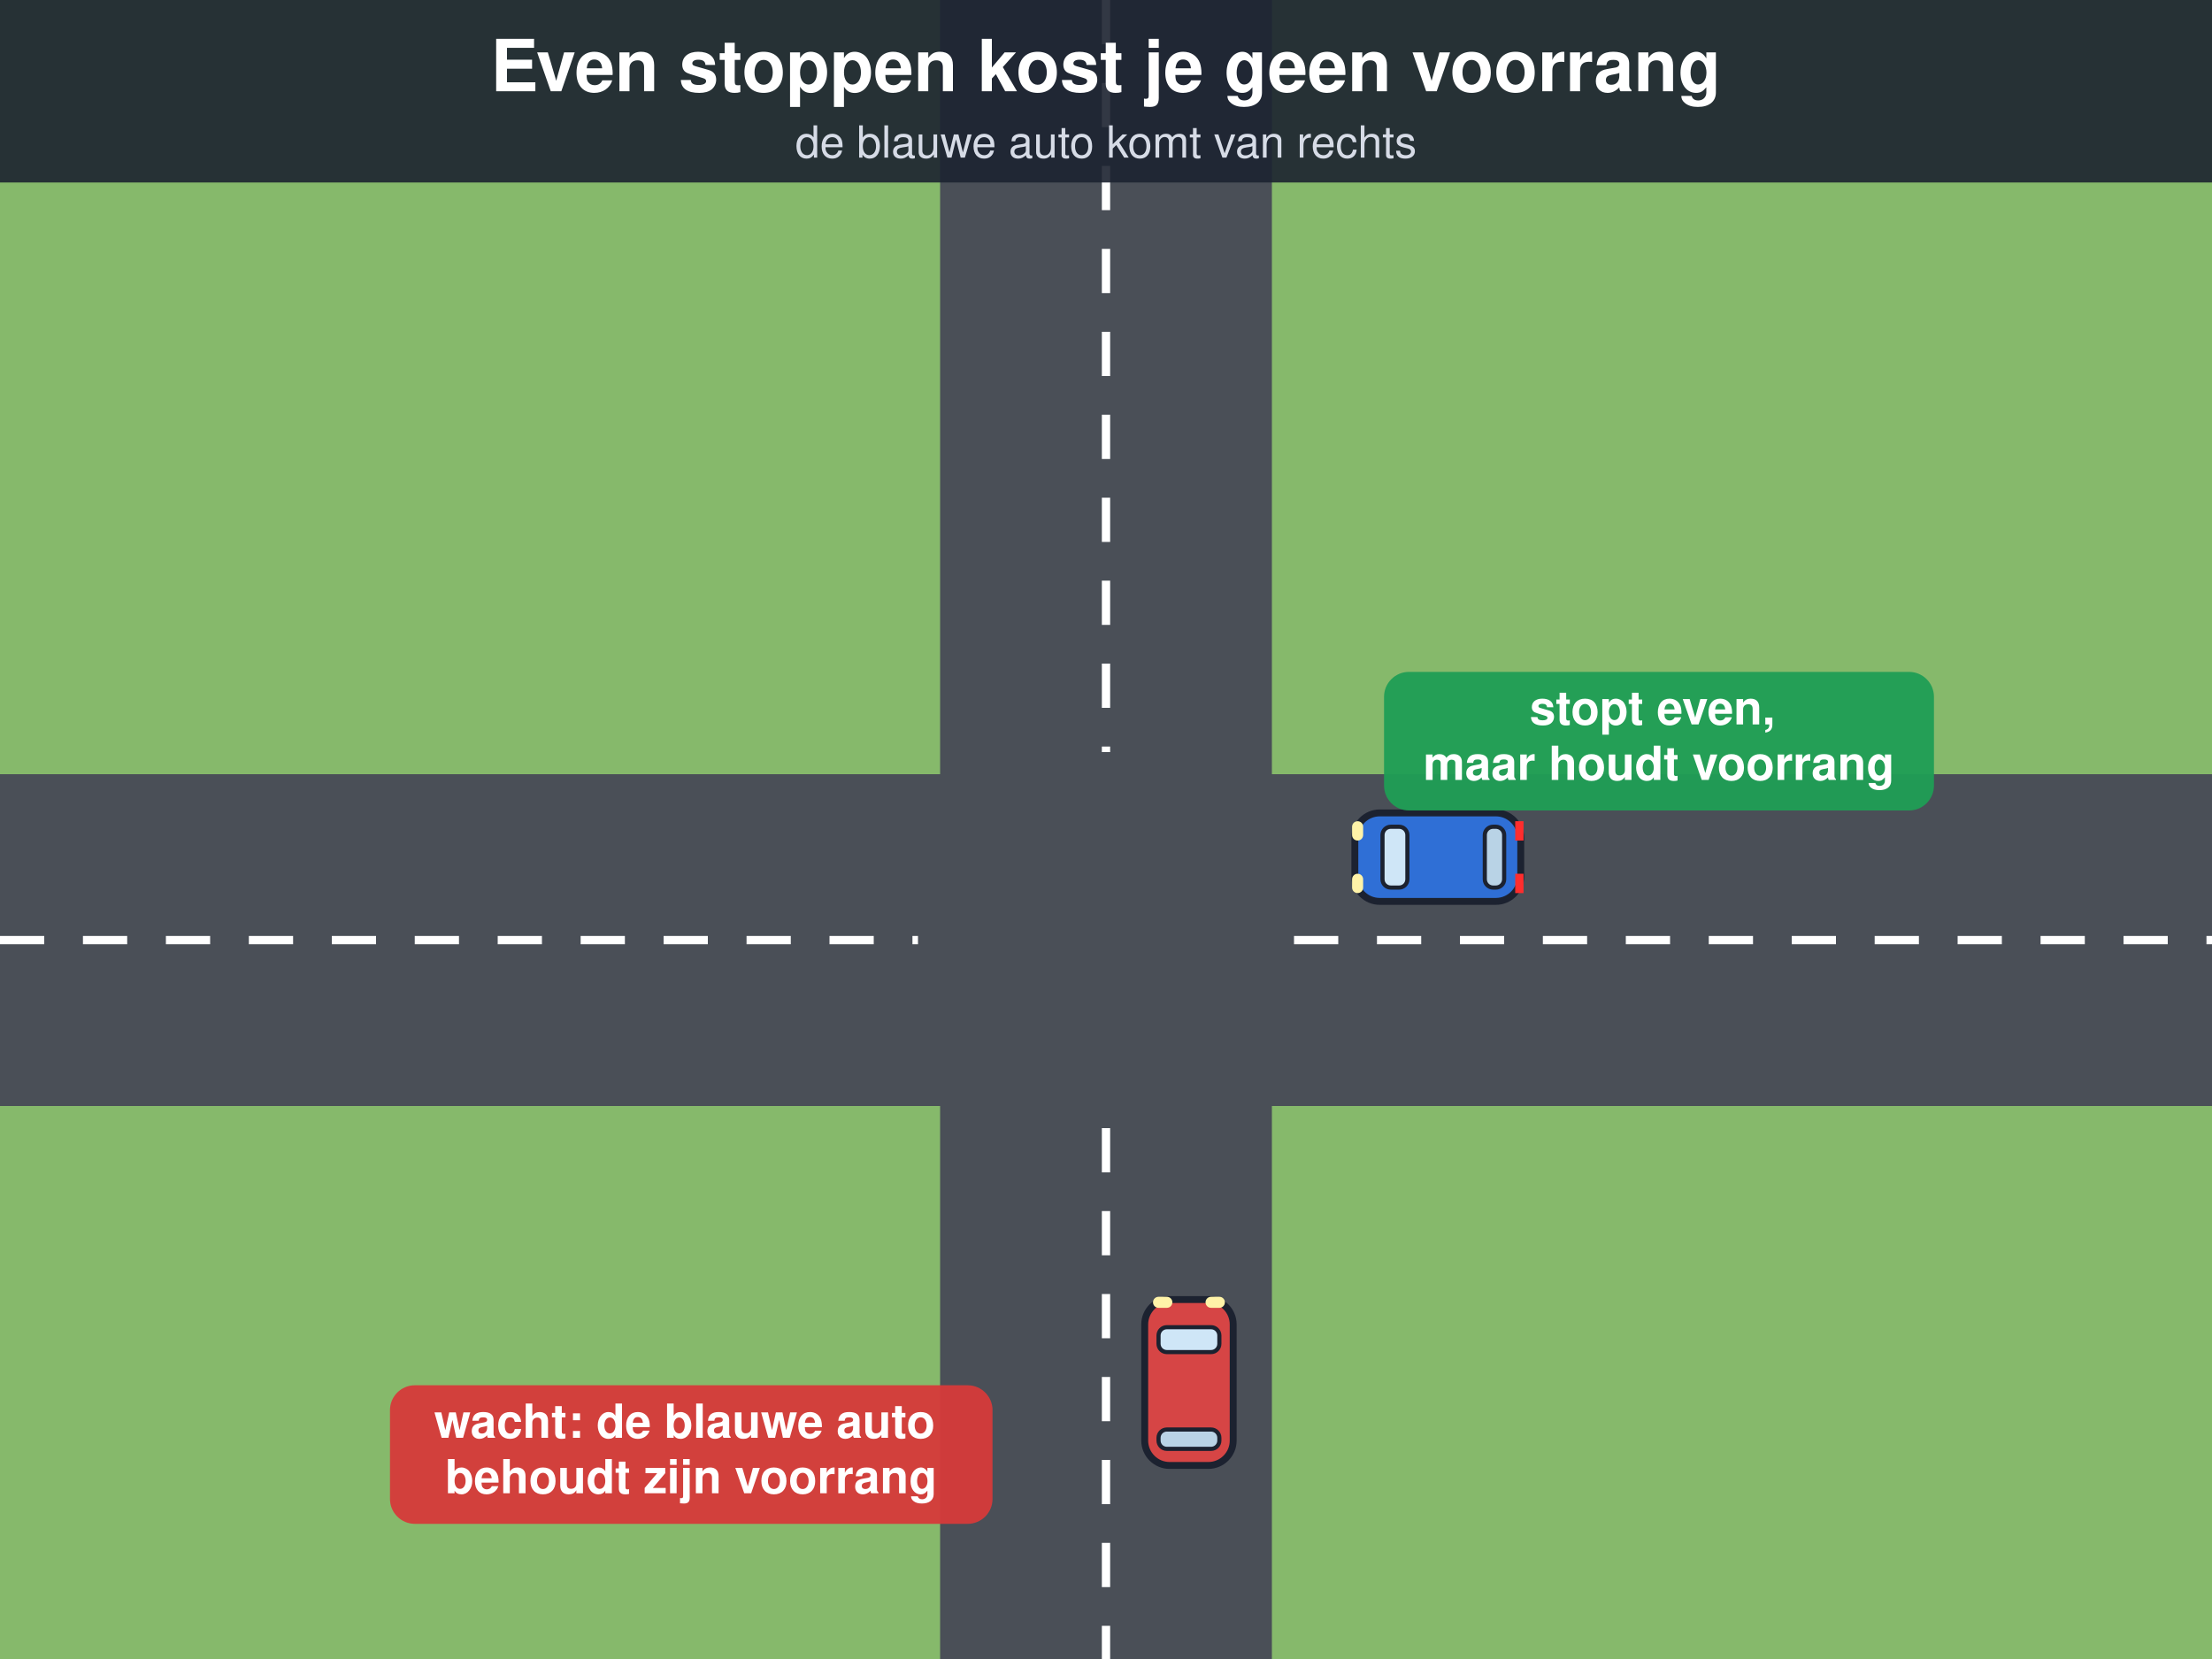
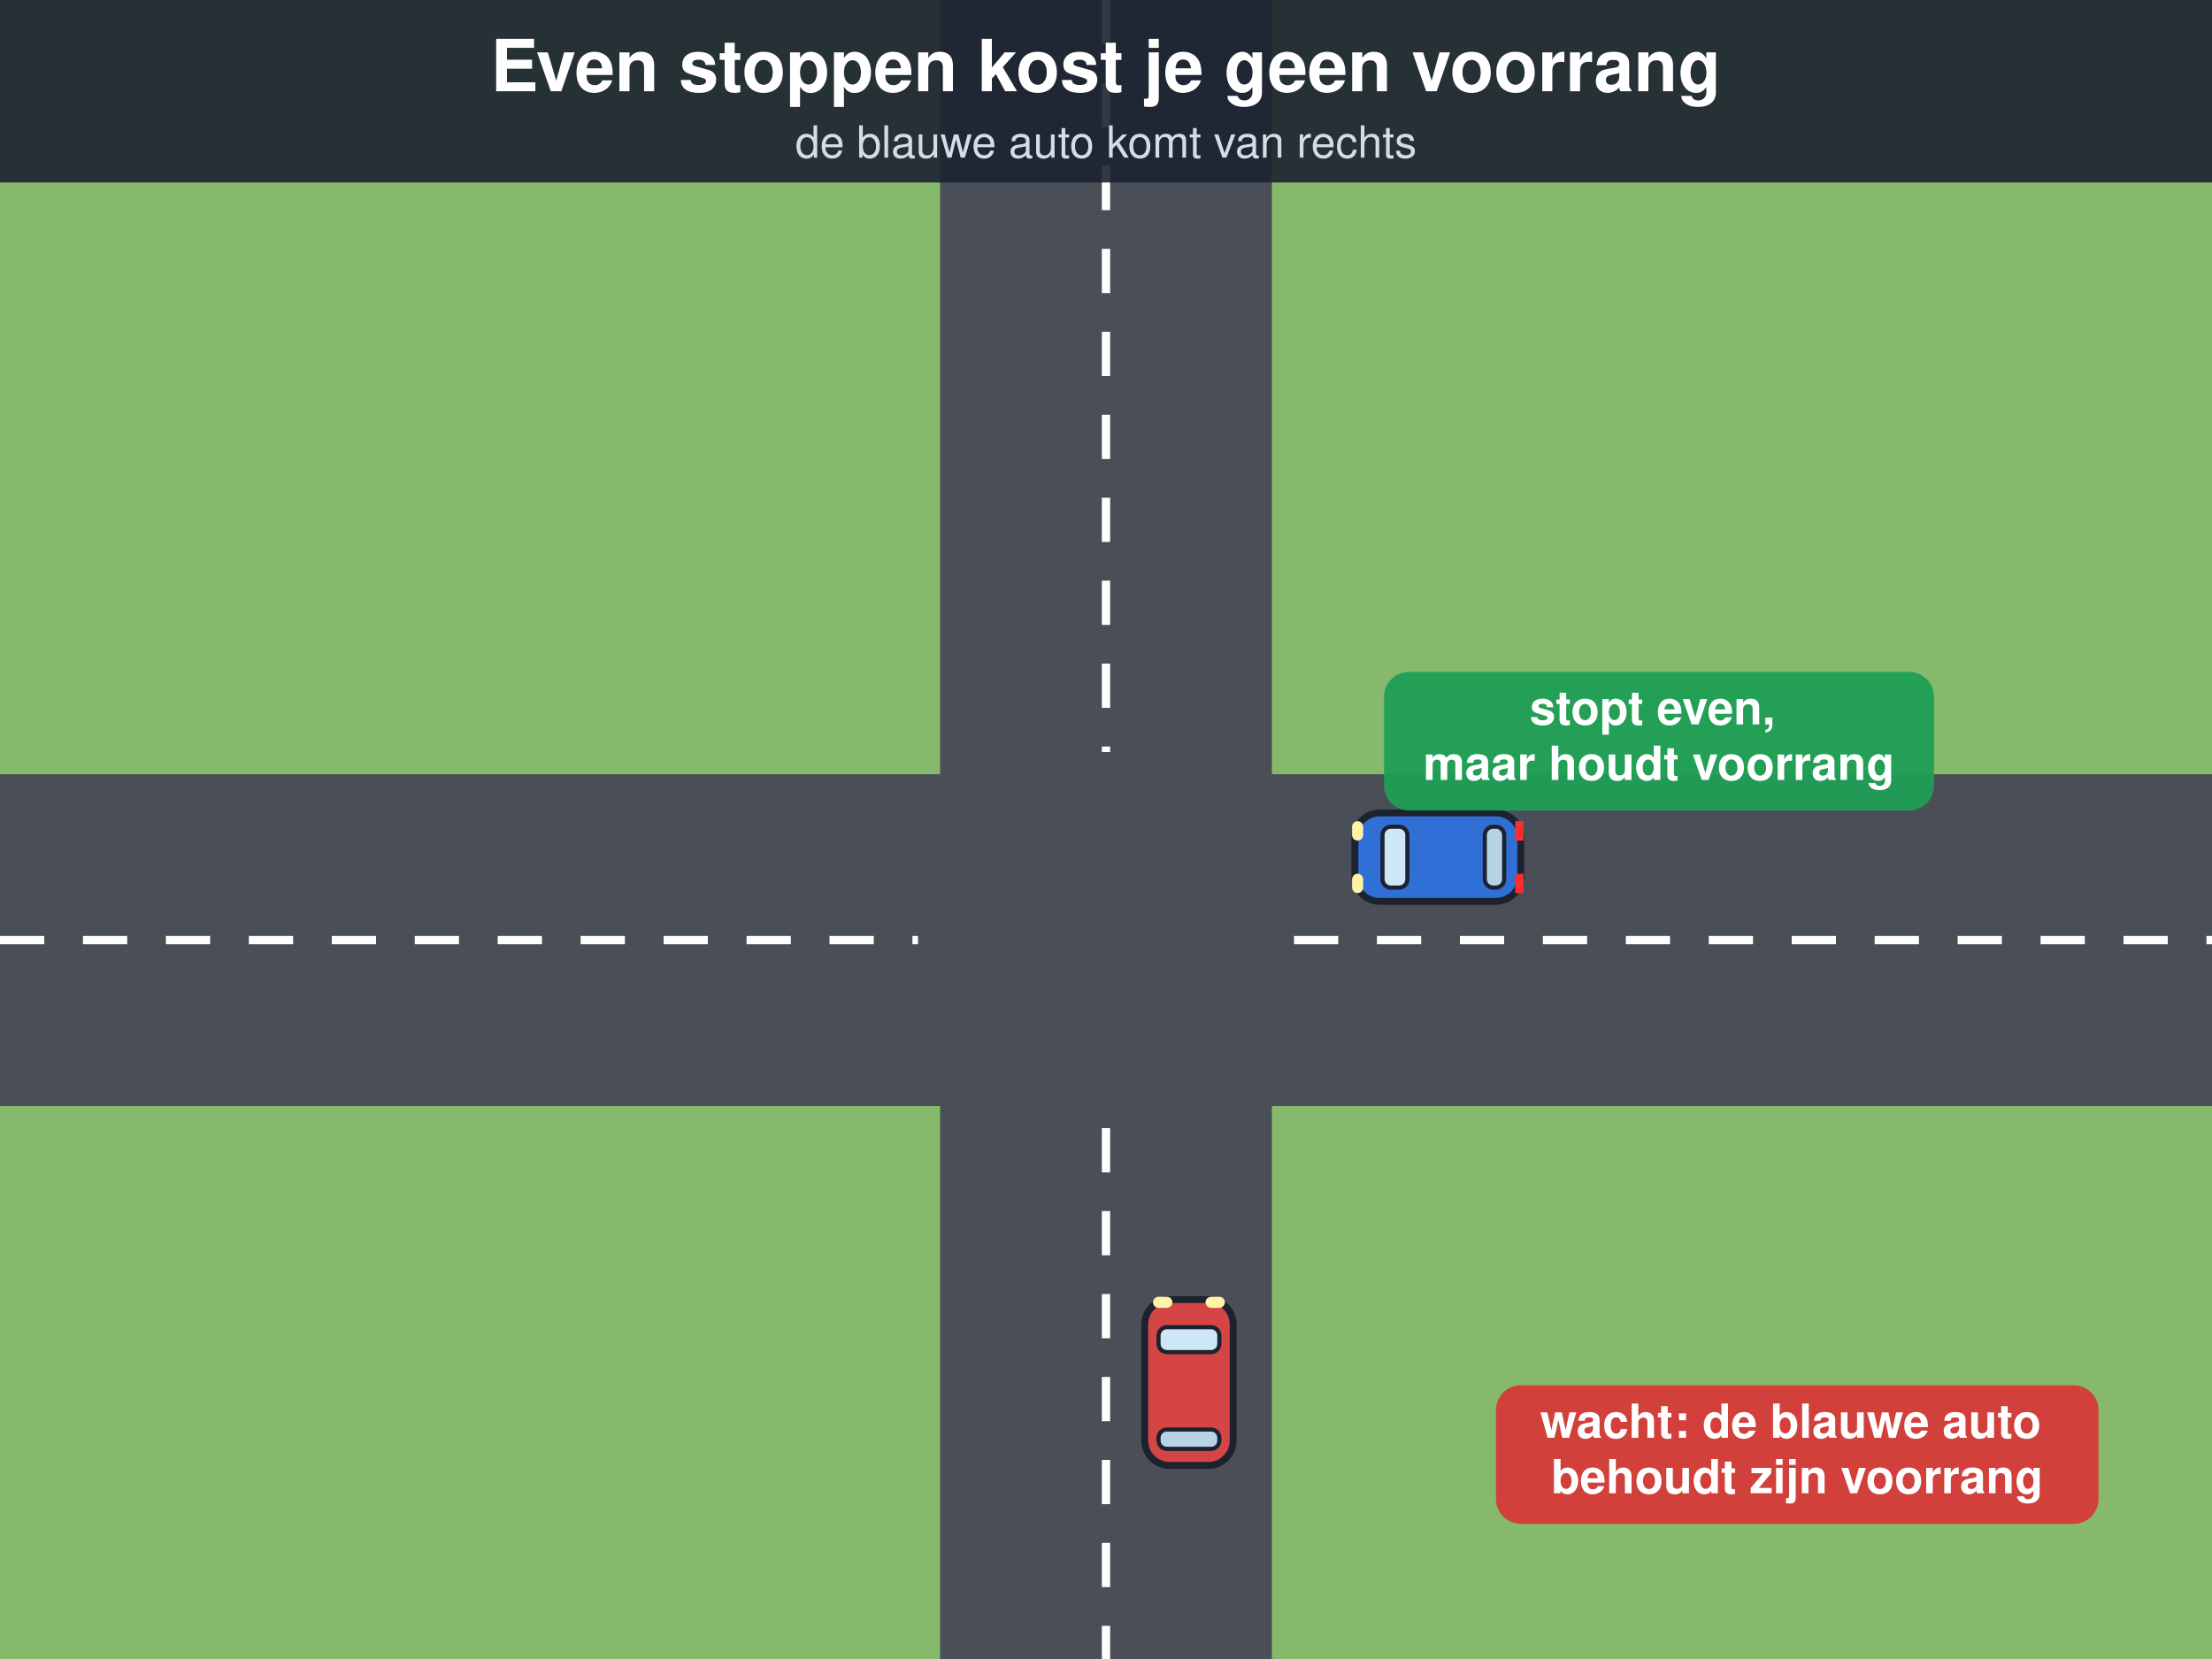
<svg xmlns="http://www.w3.org/2000/svg" viewBox="0 0 800 600" width="800" height="600" role="img" aria-labelledby="t d">
  <rect width="800" height="600" fill="#86b96b" />
  <rect x="340" y="0" width="120" height="340" fill="#4a4f57" />
  <rect x="340" y="340" width="120" height="260" fill="#4a4f57" />
  <rect x="0" y="280" width="400" height="120" fill="#4a4f57" />
  <rect x="400" y="280" width="400" height="120" fill="#4a4f57" />
  <rect x="340" y="280" width="120" height="120" fill="#4a4f57" />
  <line x1="400" y1="0" x2="400" y2="272" stroke="#fff" stroke-width="3" stroke-dasharray="16 14" />
  <line x1="400" y1="408" x2="400" y2="600" stroke="#fff" stroke-width="3" stroke-dasharray="16 14" />
  <line x1="0" y1="340" x2="332" y2="340" stroke="#fff" stroke-width="3" stroke-dasharray="16 14" />
  <line x1="468" y1="340" x2="800" y2="340" stroke="#fff" stroke-width="3" stroke-dasharray="16 14" />
  <g transform="translate(520 310) rotate(270)">
    <rect x="-16" y="-30" width="32" height="60" rx="9" fill="#2f6fd6" stroke="#1c2230" stroke-width="2.5" />
    <rect x="-11" y="-20" width="22" height="9" rx="3" fill="#cfe6f7" stroke="#1c2230" stroke-width="1.5" />
    <rect x="-11" y="17" width="22" height="7" rx="3" fill="#b9d3e6" stroke="#1c2230" stroke-width="1.5" />
    <rect x="-13" y="-31" width="7" height="4" rx="2" fill="#fff3a8" />
    <rect x="6" y="-31" width="7" height="4" rx="2" fill="#fff3a8" />
    <rect x="-13" y="28" width="7" height="3" fill="#ff2d2d" />
    <rect x="6" y="28" width="7" height="3" fill="#ff2d2d" />
  </g>
  <g transform="translate(430 500) rotate(0)">
    <rect x="-16" y="-30" width="32" height="60" rx="9" fill="#d64545" stroke="#1c2230" stroke-width="2.5" />
    <rect x="-11" y="-20" width="22" height="9" rx="3" fill="#cfe6f7" stroke="#1c2230" stroke-width="1.5" />
    <rect x="-11" y="17" width="22" height="7" rx="3" fill="#b9d3e6" stroke="#1c2230" stroke-width="1.5" />
    <rect x="-13" y="-31" width="7" height="4" rx="2" fill="#fff3a8" />
    <rect x="6" y="-31" width="7" height="4" rx="2" fill="#fff3a8" />
  </g>
  <rect x="500.56" y="243" width="198.88" height="50.12" rx="9" fill="#1f9d55" opacity="0.95" />
  <text x="600" y="262" font-family="Segoe UI, Helvetica, Arial, sans-serif" font-size="17" font-weight="700" fill="#fff" text-anchor="middle">
    <tspan x="600" dy="0">stopt even,</tspan>
    <tspan x="600" dy="20.06">maar houdt voorrang</tspan>
  </text>
-   <rect x="141.04" y="501" width="217.92" height="50.12" rx="9" fill="#d63a3a" opacity="0.95" />
-   <text x="250" y="520" font-family="Segoe UI, Helvetica, Arial, sans-serif" font-size="17" font-weight="700" fill="#fff" text-anchor="middle">
-     <tspan x="250" dy="0">wacht: de blauwe auto</tspan>
-     <tspan x="250" dy="20.06">behoudt zijn voorrang</tspan>
+   <rect x="541.04" y="501" width="217.92" height="50.12" rx="9" fill="#d63a3a" opacity="0.95" />
+   <text x="650" y="520" font-family="Segoe UI, Helvetica, Arial, sans-serif" font-size="17" font-weight="700" fill="#fff" text-anchor="middle">
+     <tspan x="650" dy="0">wacht: de blauwe auto</tspan>
+     <tspan x="650" dy="20.06">behoudt zijn voorrang</tspan>
  </text>
  <rect x="0" y="0" width="800" height="66" fill="#1c2230" opacity="0.9" />
  <text x="400" y="33" font-family="Segoe UI, Helvetica, Arial, sans-serif" font-size="26" font-weight="700" fill="#fff" text-anchor="middle">
    <tspan x="400" dy="0">Even stoppen kost je geen voorrang</tspan>
  </text>
  <text x="400" y="57" font-family="Segoe UI, Helvetica, Arial, sans-serif" font-size="16" font-weight="500" fill="#d6dbe6" text-anchor="middle">
    <tspan x="400" dy="0">de blauwe auto komt van rechts</tspan>
  </text>
</svg>
